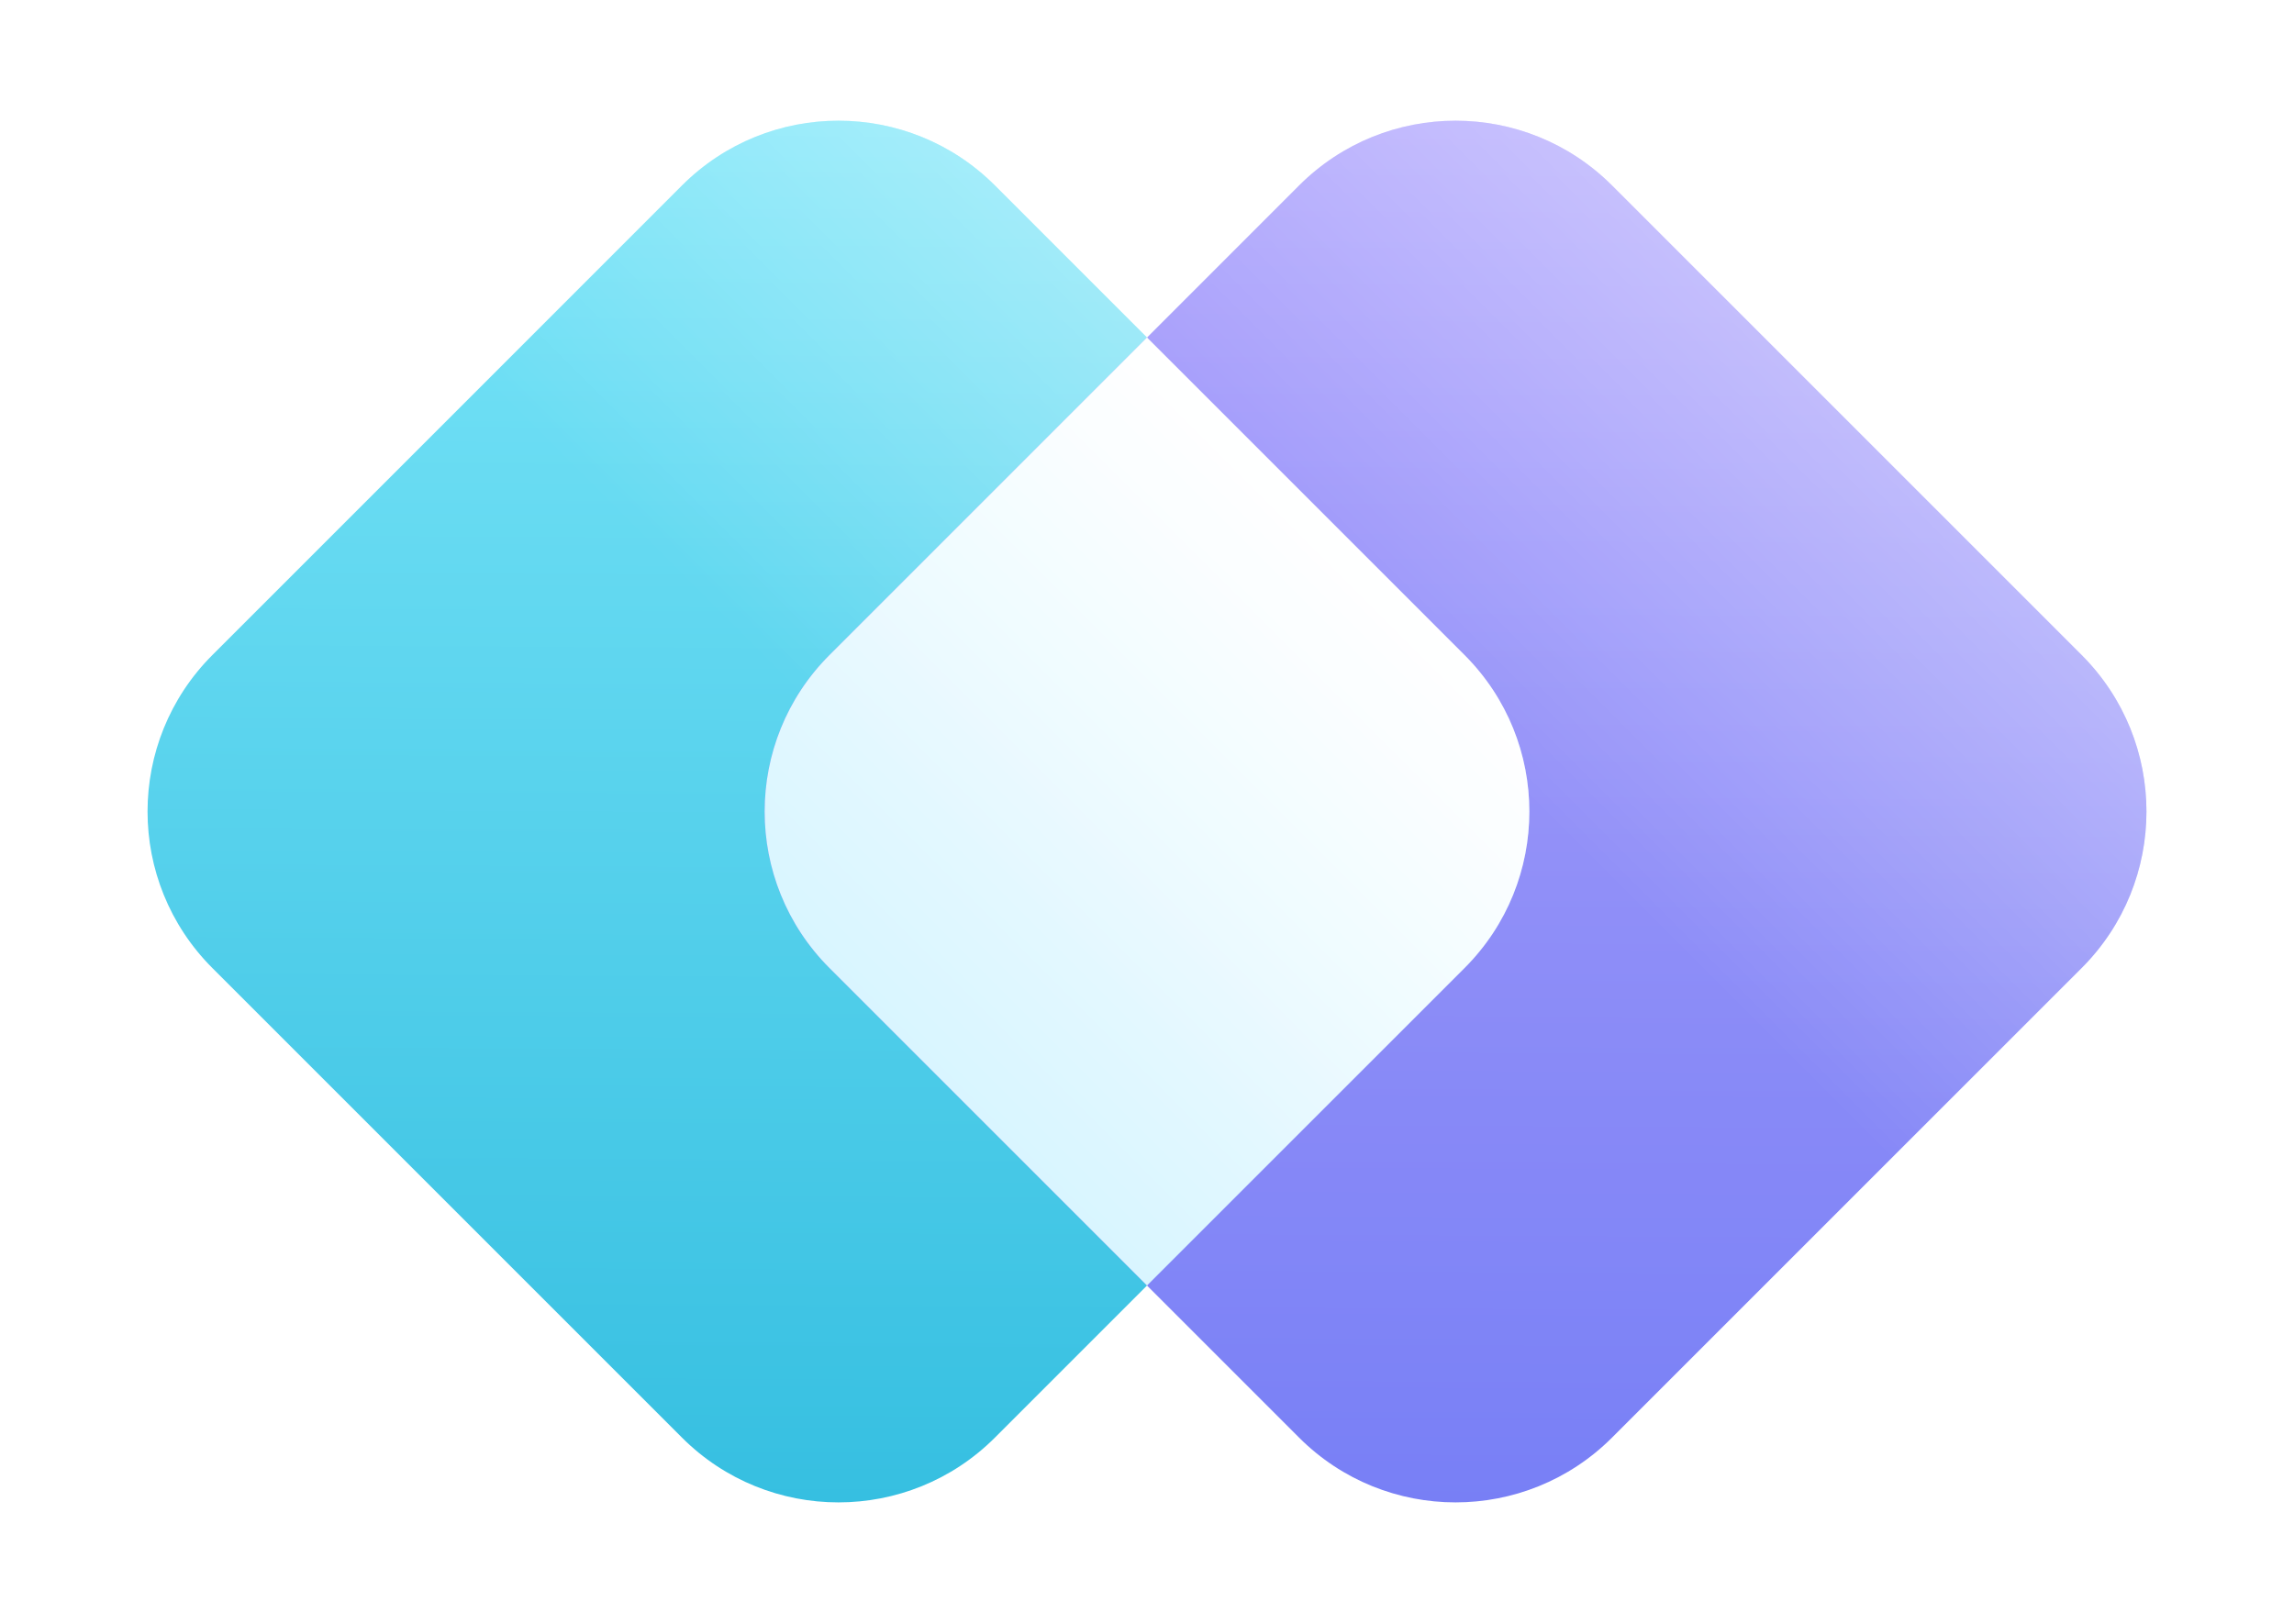
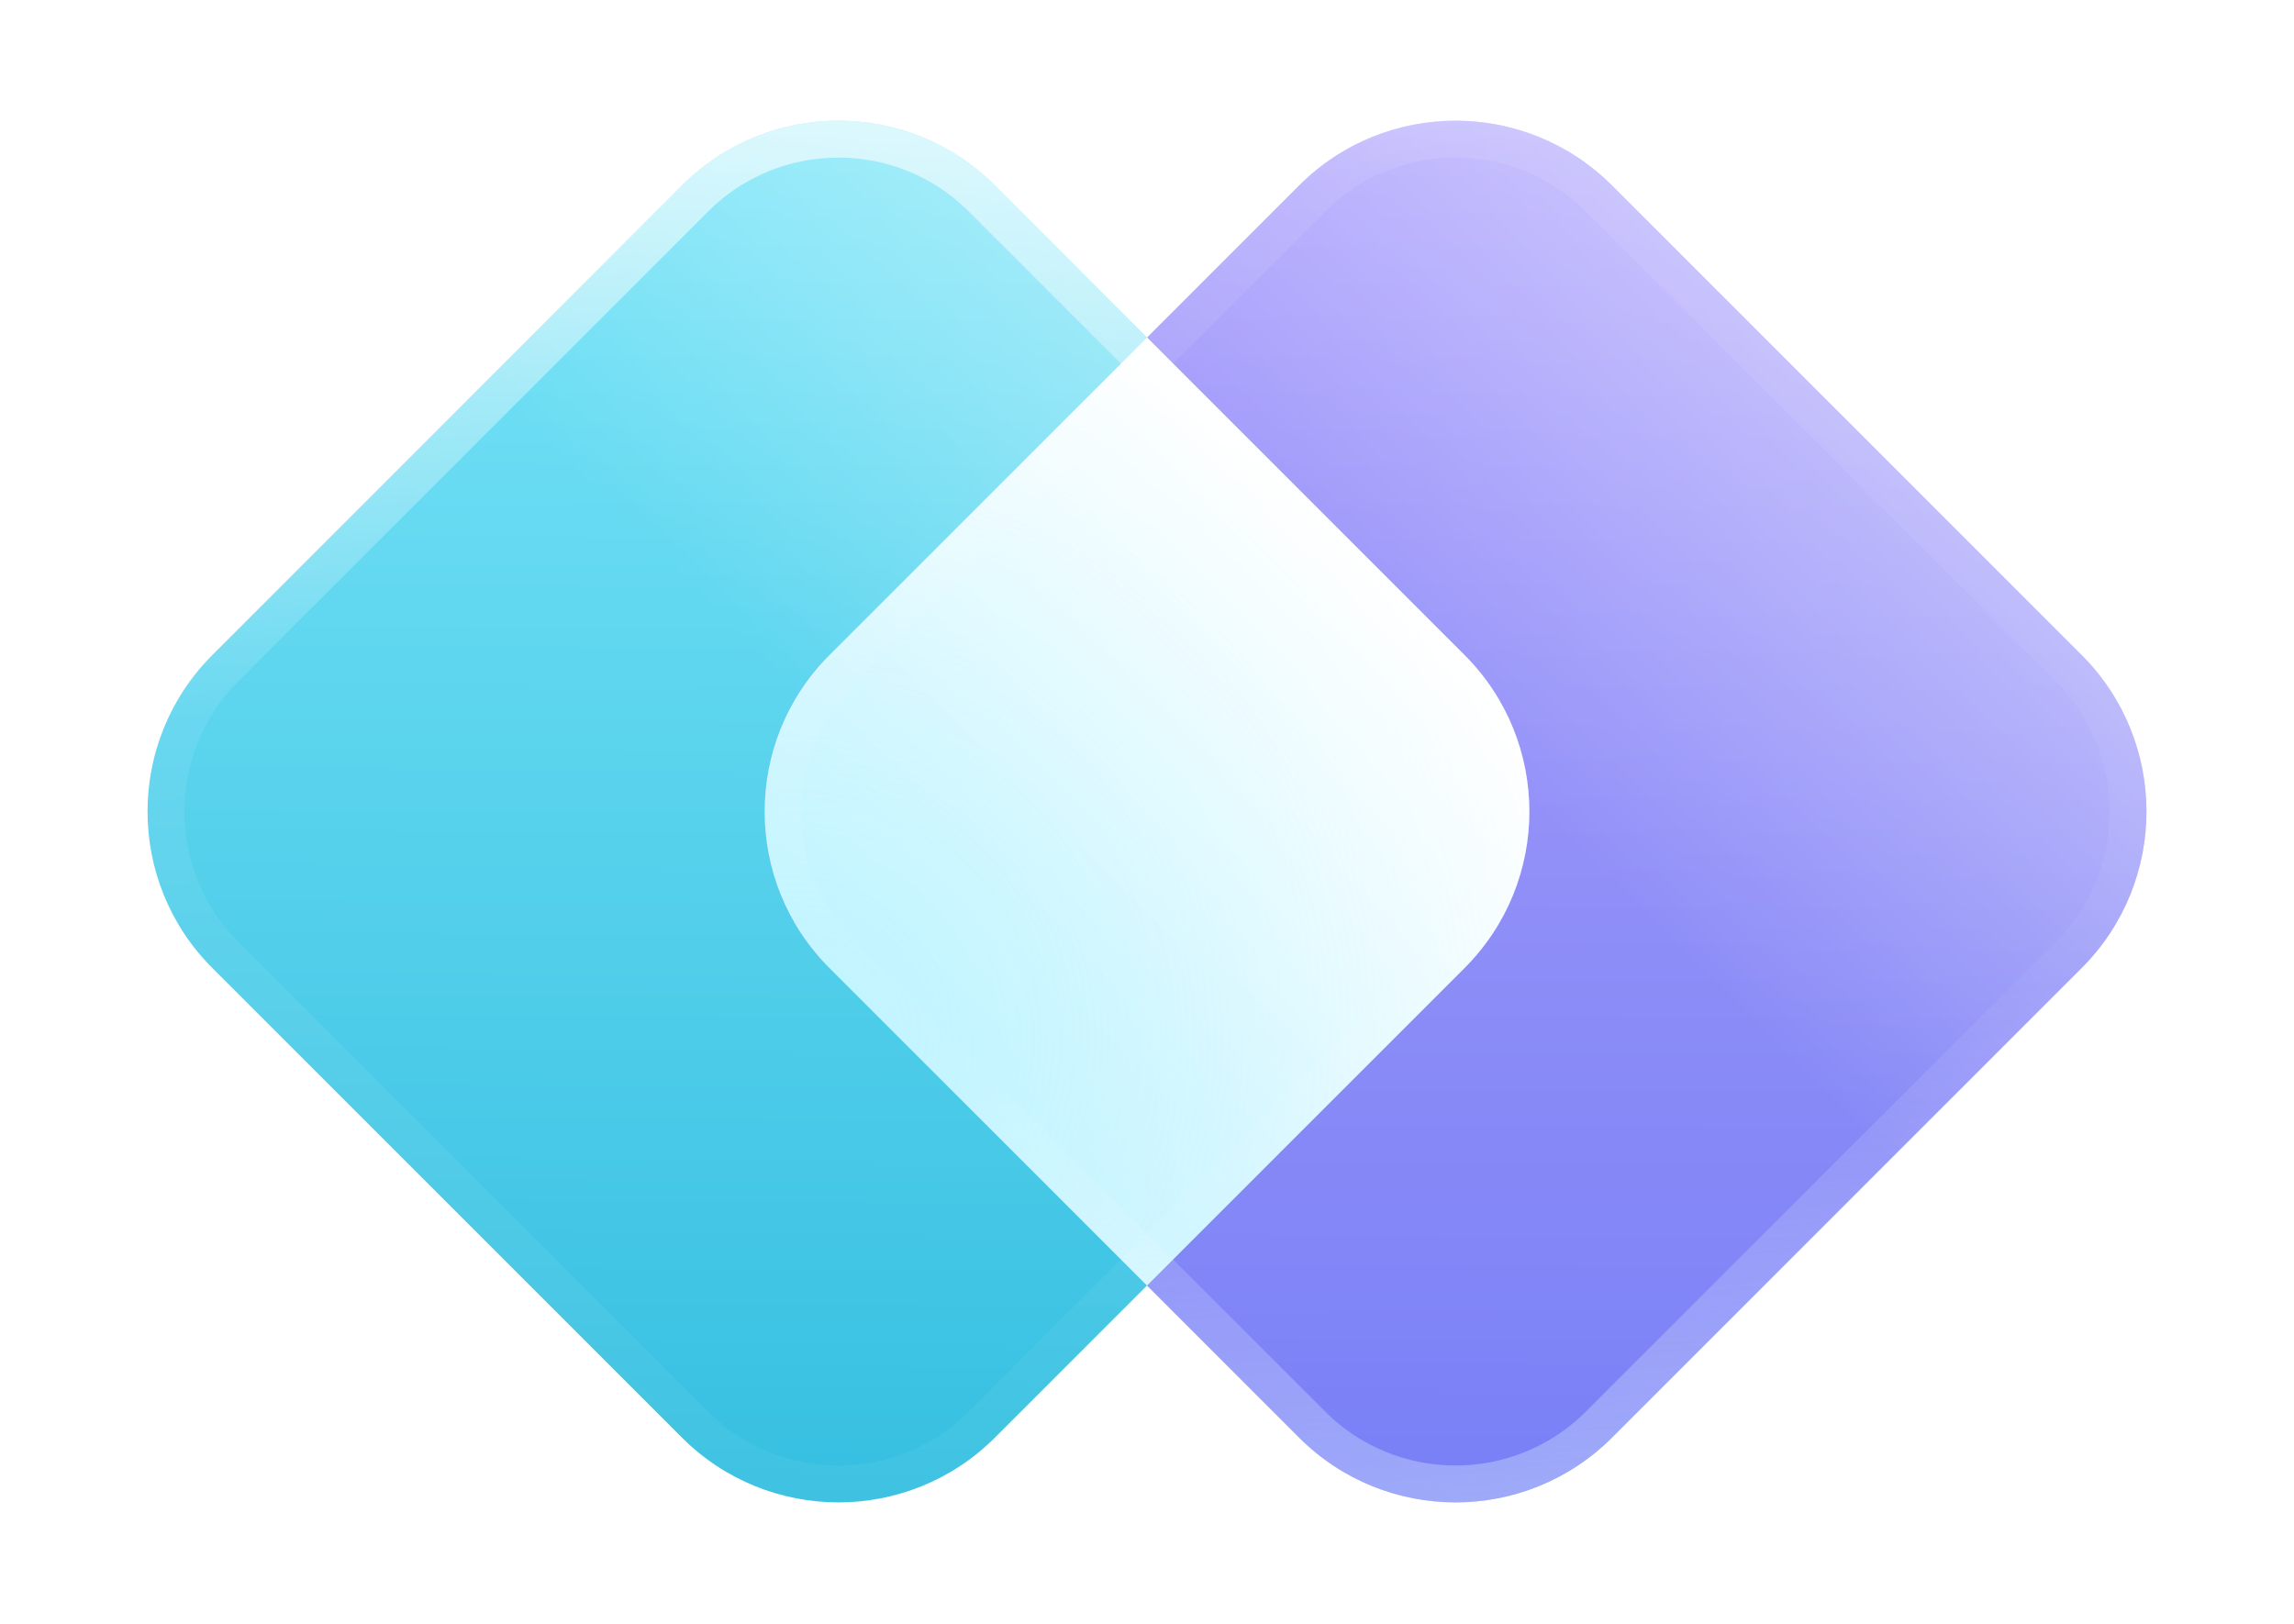
<svg xmlns="http://www.w3.org/2000/svg" viewBox="170 270 684 484">
  <defs>
    <linearGradient id="dv-a" gradientUnits="userSpaceOnUse" x1="190" y1="280" x2="650" y2="745">
      <stop offset="0" stop-color="#8DF0FF" />
      <stop offset="1" stop-color="#22B4DA" />
    </linearGradient>
    <linearGradient id="dv-b" gradientUnits="userSpaceOnUse" x1="375" y1="280" x2="835" y2="745">
      <stop offset="0" stop-color="#B9A8FF" />
      <stop offset="1" stop-color="#5F6CF2" />
    </linearGradient>
    <linearGradient id="dv-c" x1="0" y1="0" x2="0" y2="1">
      <stop offset="0" stop-color="#FFFFFF" />
      <stop offset="1" stop-color="#BFEFFF" />
    </linearGradient>
    <linearGradient id="dv-hi" x1="0" y1="0" x2="0" y2="1">
      <stop offset="0" stop-color="#FFFFFF" stop-opacity="0.55" />
      <stop offset="0.45" stop-color="#FFFFFF" stop-opacity="0" />
    </linearGradient>
+     <linearGradient id="dv-rim" gradientUnits="userSpaceOnUse" x1="250" y1="300" x2="780" y2="730">
+       <stop offset="0" stop-color="#FFFFFF" stop-opacity="0.85" />
+       <stop offset="0.32" stop-color="#FFFFFF" stop-opacity="0.08" />
+       <stop offset="0.7" stop-color="#FFFFFF" stop-opacity="0.04" />
+       <stop offset="1" stop-color="#D9F6FF" stop-opacity="0.5" />
+     </linearGradient>
+     <radialGradient id="dv-caustic" gradientUnits="userSpaceOnUse" cx="512" cy="700" r="230">
+       <stop offset="0" stop-color="#9BF3FF" stop-opacity="0.45" />
+       <stop offset="1" stop-color="#9BF3FF" stop-opacity="0" />
+     </radialGradient>
+     <clipPath id="dv-clip-a">
+       <rect x="255" y="347" width="330" height="330" rx="66" transform="rotate(45 420 512)" />
+     </clipPath>
    <clipPath id="dv-clip-b">
      <rect x="439" y="347" width="330" height="330" rx="66" transform="rotate(45 604 512)" />
    </clipPath>
  </defs>
  <g fill="url(#dv-a)">
    <rect x="255" y="347" width="330" height="330" rx="66" transform="rotate(45 420 512)" />
  </g>
  <g fill="url(#dv-b)" opacity="0.94">
    <rect x="439" y="347" width="330" height="330" rx="66" transform="rotate(45 604 512)" />
  </g>
  <g fill="url(#dv-c)" clip-path="url(#dv-clip-b)">
    <rect x="255" y="347" width="330" height="330" rx="66" transform="rotate(45 420 512)" />
  </g>
+   <g fill="url(#dv-caustic)" clip-path="url(#dv-clip-a)">
+     <rect x="439" y="347" width="330" height="330" rx="66" transform="rotate(45 604 512)" />
+   </g>
  <g fill="url(#dv-hi)" opacity="0.6">
    <rect x="255" y="347" width="330" height="330" rx="66" transform="rotate(45 420 512)" />
    <rect x="439" y="347" width="330" height="330" rx="66" transform="rotate(45 604 512)" />
  </g>
+   <g fill="none" stroke="url(#dv-rim)" stroke-width="22" clip-path="url(#dv-clip-a)">
+     <rect x="255" y="347" width="330" height="330" rx="66" transform="rotate(45 420 512)" />
+   </g>
+   <g fill="none" stroke="url(#dv-rim)" stroke-width="22" clip-path="url(#dv-clip-b)">
+     <rect x="439" y="347" width="330" height="330" rx="66" transform="rotate(45 604 512)" />
+   </g>
</svg>
